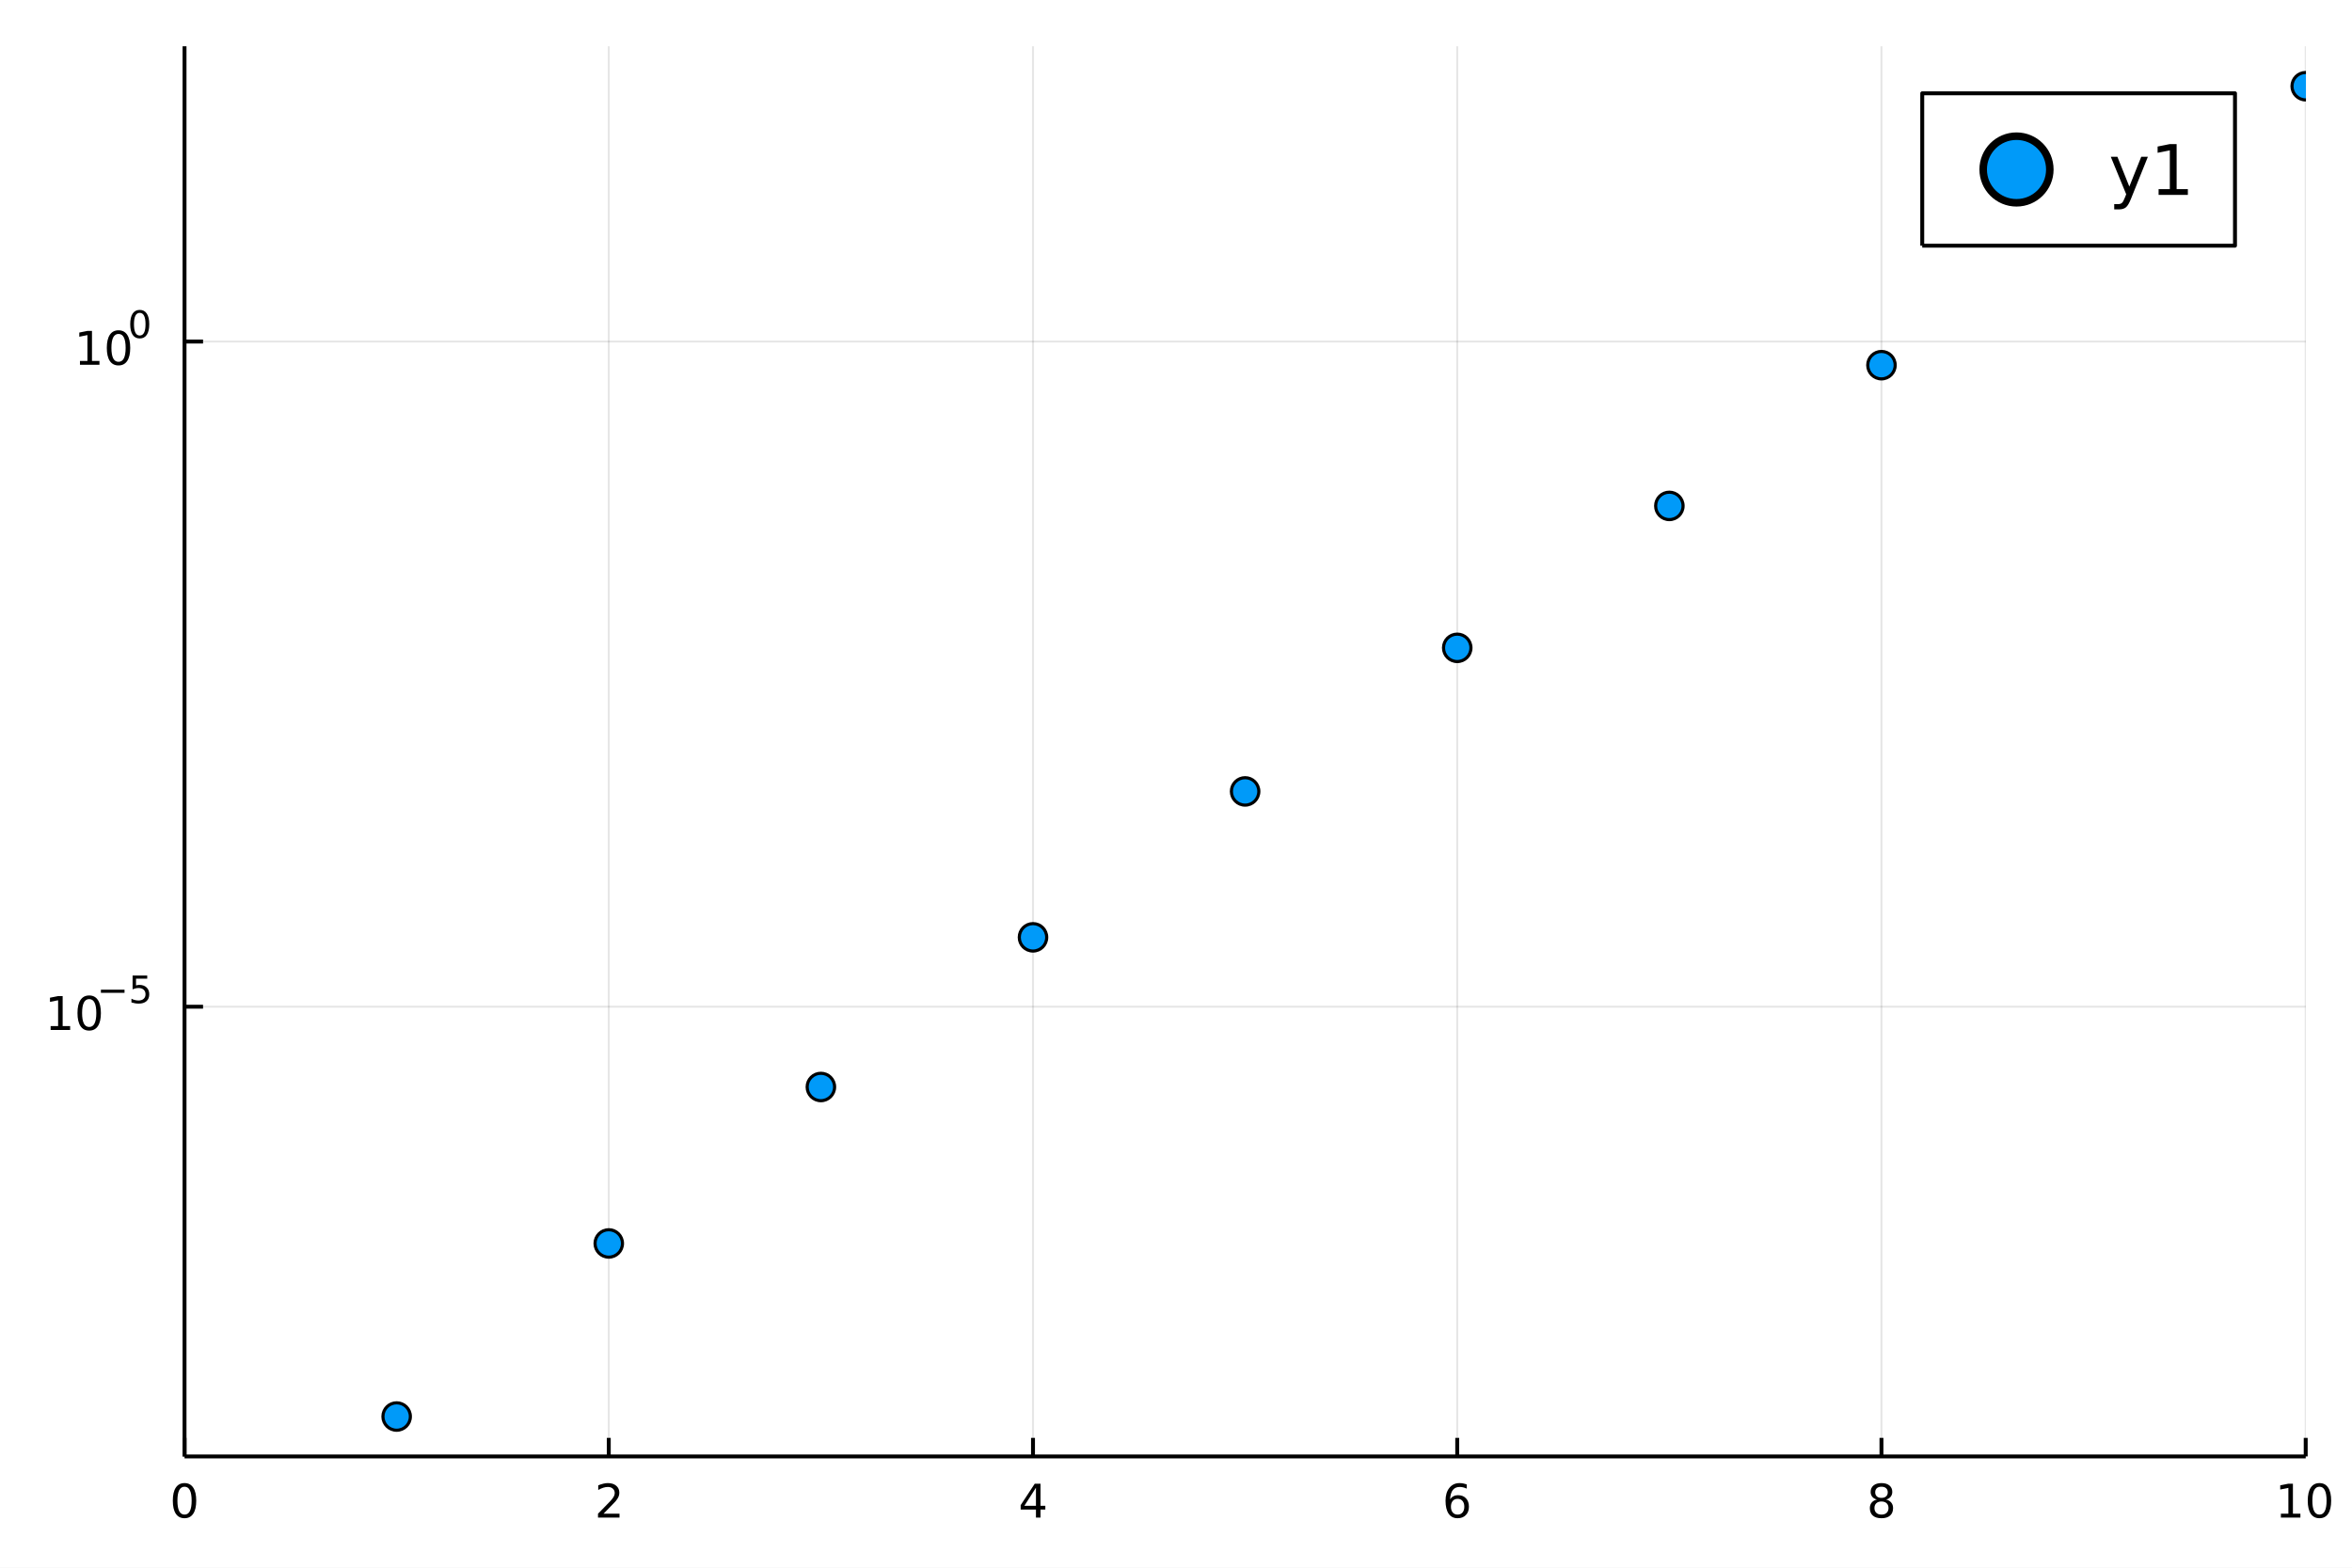
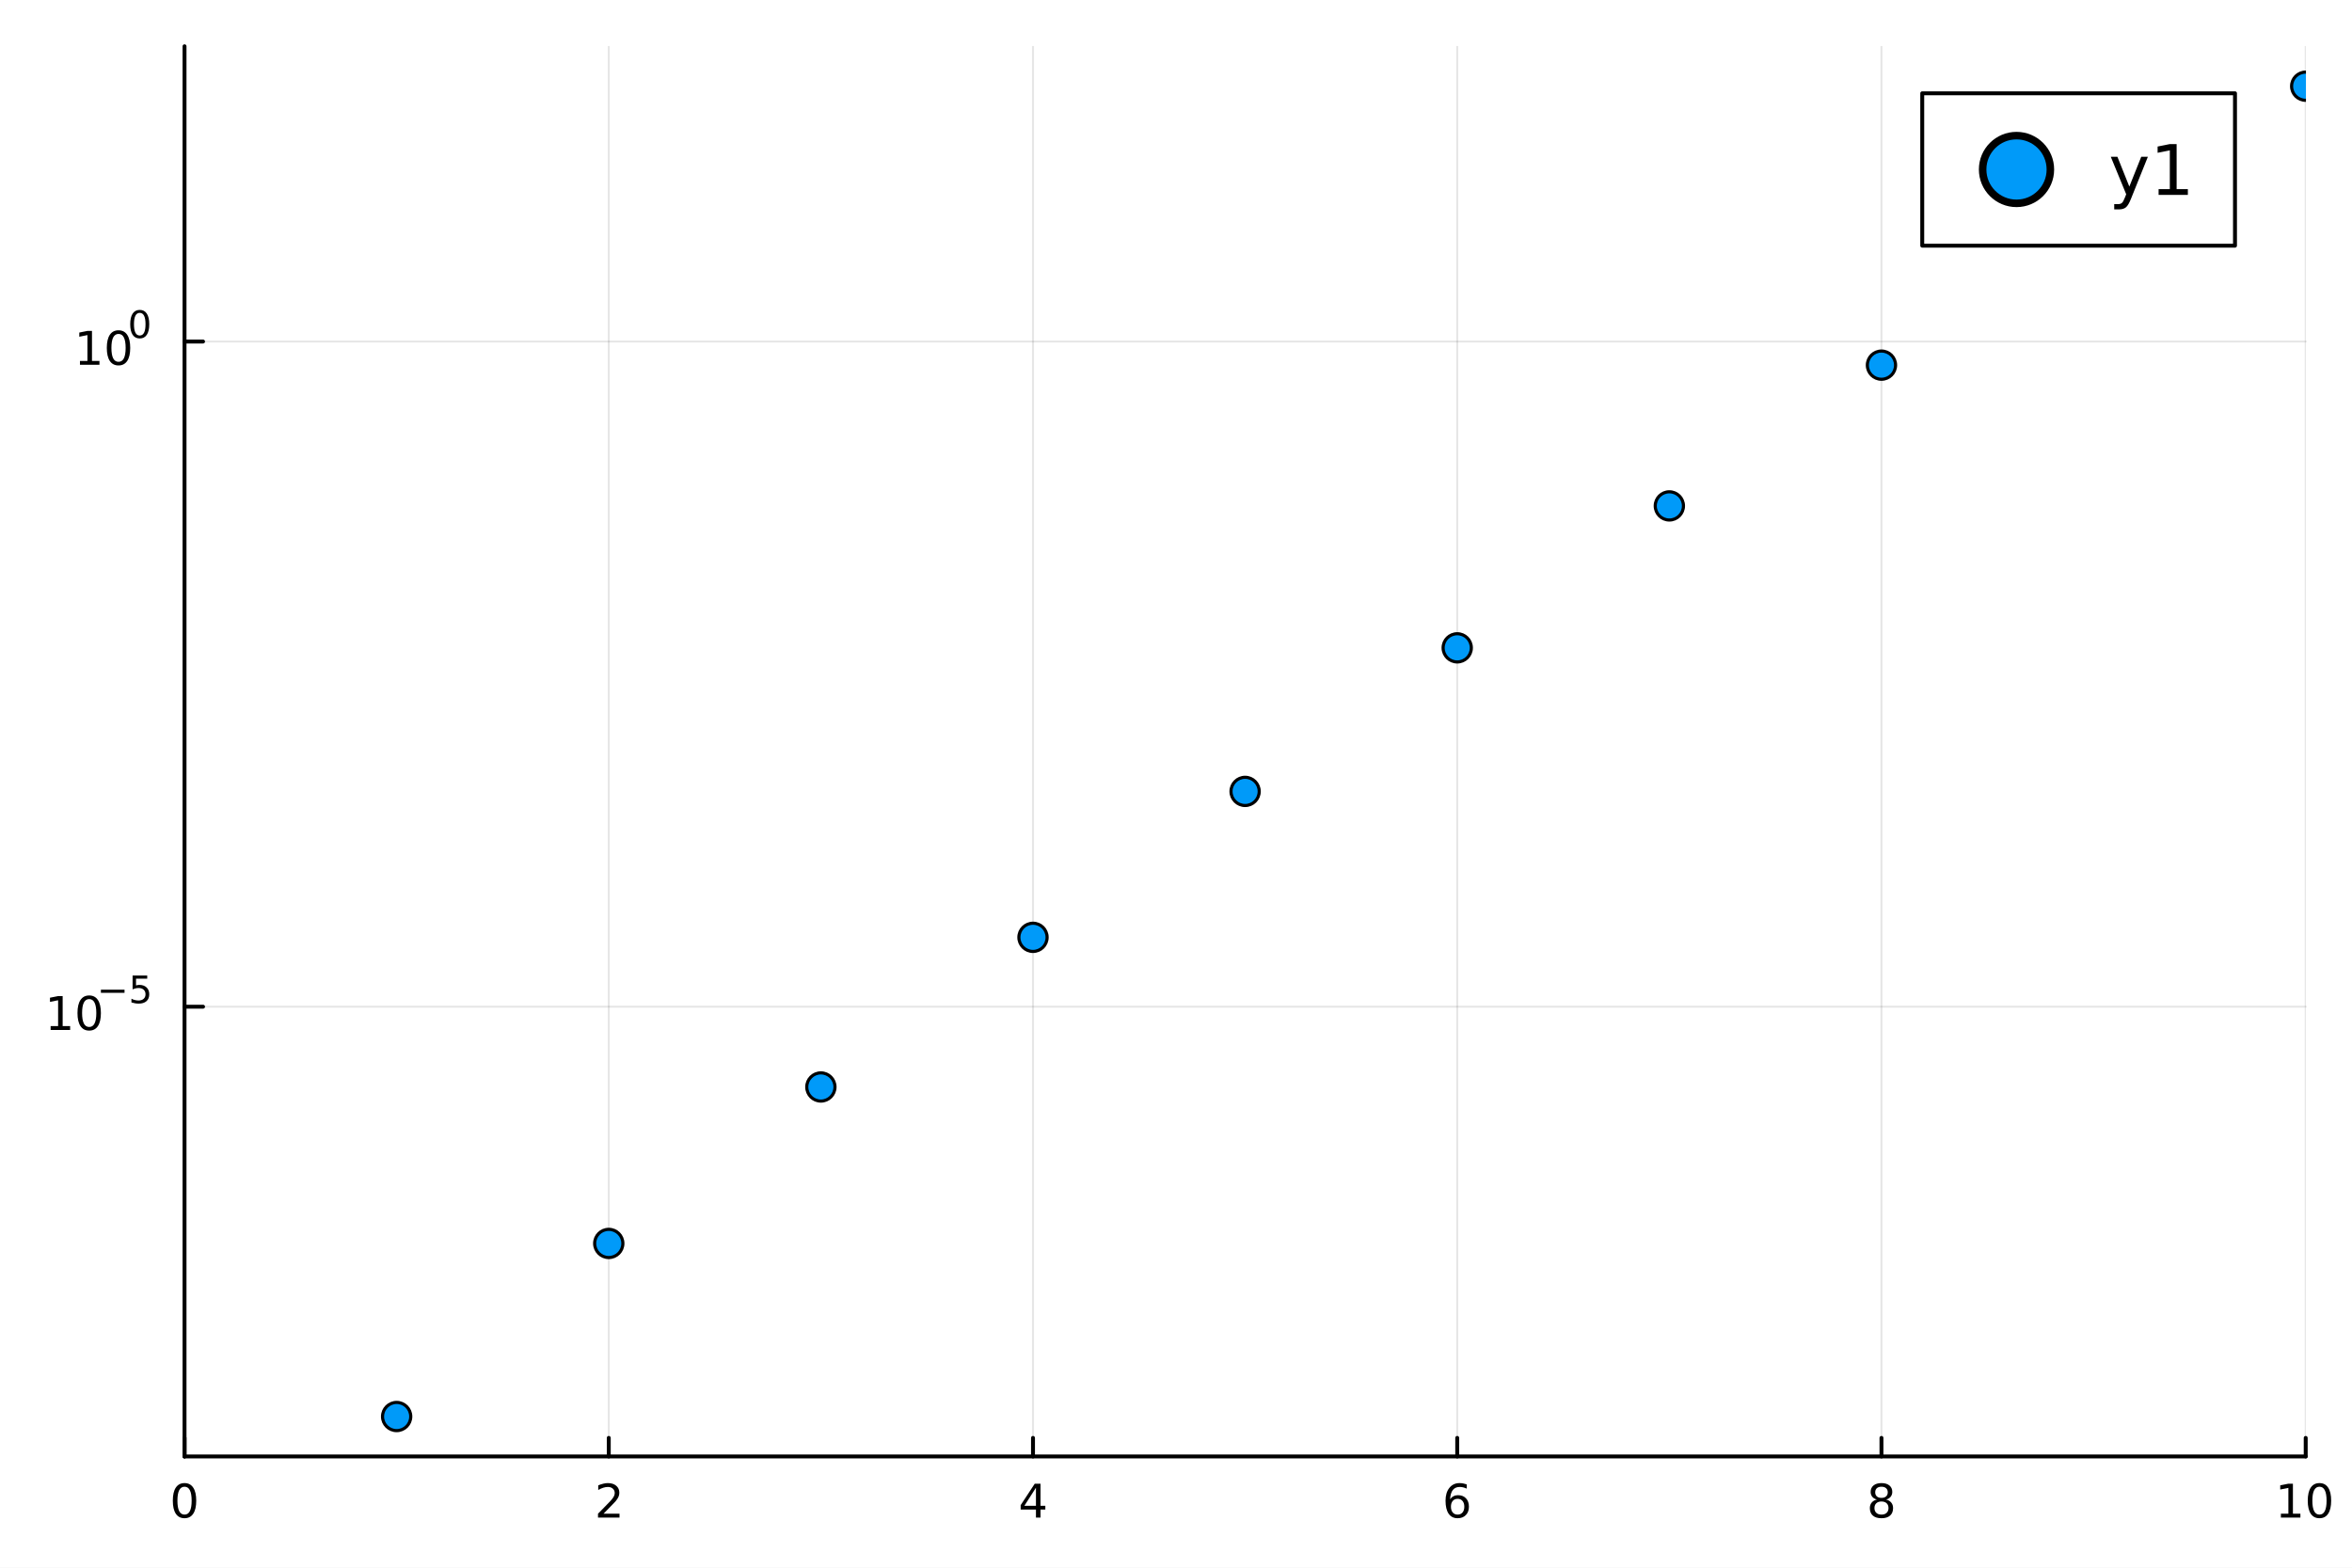
<svg xmlns="http://www.w3.org/2000/svg" width="600" height="400" viewBox="0 0 2400 1600">
  <defs>
-     <clipPath id="clip690">
+     <clipPath id="clip210">
      <rect x="0" y="0" width="2400" height="1600" />
    </clipPath>
  </defs>
-   <path clip-path="url(#clip690)" d=" M0 1600 L2400 1600 L2400 0 L0 0  Z   " fill="#ffffff" fill-rule="evenodd" fill-opacity="1" />
+   <path clip-path="url(#clip210)" d=" M0 1600 L2400 1600 L2400 0 L0 0  Z   " fill="#ffffff" fill-rule="evenodd" fill-opacity="1" />
  <defs>
-     <clipPath id="clip691">
+     <clipPath id="clip211">
      <rect x="480" y="0" width="1681" height="1600" />
    </clipPath>
  </defs>
-   <path clip-path="url(#clip690)" d=" M188.292 1486.45 L2352.76 1486.45 L2352.76 47.244 L188.292 47.244  Z   " fill="#ffffff" fill-rule="evenodd" fill-opacity="1" />
+   <path clip-path="url(#clip210)" d=" M188.292 1486.45 L2352.76 1486.45 L2352.76 47.244 L188.292 47.244  Z   " fill="#ffffff" fill-rule="evenodd" fill-opacity="1" />
  <defs>
-     <clipPath id="clip692">
+     <clipPath id="clip212">
      <rect x="188" y="47" width="2165" height="1440" />
    </clipPath>
  </defs>
-   <polyline clip-path="url(#clip692)" style="stroke:#000000; stroke-linecap:butt; stroke-linejoin:round; stroke-width:2; stroke-opacity:0.1; fill:none" points="   188.292,1486.45 188.292,47.244    " />
-   <polyline clip-path="url(#clip692)" style="stroke:#000000; stroke-linecap:butt; stroke-linejoin:round; stroke-width:2; stroke-opacity:0.1; fill:none" points="   621.185,1486.45 621.185,47.244    " />
-   <polyline clip-path="url(#clip692)" style="stroke:#000000; stroke-linecap:butt; stroke-linejoin:round; stroke-width:2; stroke-opacity:0.1; fill:none" points="   1054.08,1486.45 1054.08,47.244    " />
-   <polyline clip-path="url(#clip692)" style="stroke:#000000; stroke-linecap:butt; stroke-linejoin:round; stroke-width:2; stroke-opacity:0.1; fill:none" points="   1486.97,1486.45 1486.97,47.244    " />
-   <polyline clip-path="url(#clip692)" style="stroke:#000000; stroke-linecap:butt; stroke-linejoin:round; stroke-width:2; stroke-opacity:0.1; fill:none" points="   1919.86,1486.45 1919.86,47.244    " />
-   <polyline clip-path="url(#clip692)" style="stroke:#000000; stroke-linecap:butt; stroke-linejoin:round; stroke-width:2; stroke-opacity:0.1; fill:none" points="   2352.76,1486.45 2352.76,47.244    " />
-   <polyline clip-path="url(#clip690)" style="stroke:#000000; stroke-linecap:butt; stroke-linejoin:round; stroke-width:4; stroke-opacity:1; fill:none" points="   188.292,1486.45 2352.76,1486.45    " />
-   <polyline clip-path="url(#clip690)" style="stroke:#000000; stroke-linecap:butt; stroke-linejoin:round; stroke-width:4; stroke-opacity:1; fill:none" points="   188.292,1486.45 188.292,1467.55    " />
-   <polyline clip-path="url(#clip690)" style="stroke:#000000; stroke-linecap:butt; stroke-linejoin:round; stroke-width:4; stroke-opacity:1; fill:none" points="   621.185,1486.45 621.185,1467.55    " />
-   <polyline clip-path="url(#clip690)" style="stroke:#000000; stroke-linecap:butt; stroke-linejoin:round; stroke-width:4; stroke-opacity:1; fill:none" points="   1054.08,1486.45 1054.08,1467.55    " />
-   <polyline clip-path="url(#clip690)" style="stroke:#000000; stroke-linecap:butt; stroke-linejoin:round; stroke-width:4; stroke-opacity:1; fill:none" points="   1486.97,1486.45 1486.97,1467.55    " />
-   <polyline clip-path="url(#clip690)" style="stroke:#000000; stroke-linecap:butt; stroke-linejoin:round; stroke-width:4; stroke-opacity:1; fill:none" points="   1919.86,1486.45 1919.86,1467.55    " />
-   <polyline clip-path="url(#clip690)" style="stroke:#000000; stroke-linecap:butt; stroke-linejoin:round; stroke-width:4; stroke-opacity:1; fill:none" points="   2352.76,1486.45 2352.76,1467.55    " />
-   <path clip-path="url(#clip690)" d="M188.292 1517.37 Q184.681 1517.37 182.852 1520.93 Q181.047 1524.47 181.047 1531.6 Q181.047 1538.71 182.852 1542.27 Q184.681 1545.82 188.292 1545.82 Q191.926 1545.82 193.732 1542.27 Q195.561 1538.71 195.561 1531.6 Q195.561 1524.47 193.732 1520.93 Q191.926 1517.37 188.292 1517.37 M188.292 1513.66 Q194.102 1513.66 197.158 1518.27 Q200.237 1522.85 200.237 1531.6 Q200.237 1540.33 197.158 1544.94 Q194.102 1549.52 188.292 1549.52 Q182.482 1549.52 179.403 1544.94 Q176.348 1540.33 176.348 1531.6 Q176.348 1522.85 179.403 1518.27 Q182.482 1513.66 188.292 1513.66 Z" fill="#000000" fill-rule="evenodd" fill-opacity="1" />
-   <path clip-path="url(#clip690)" d="M615.838 1544.91 L632.157 1544.91 L632.157 1548.85 L610.213 1548.85 L610.213 1544.91 Q612.875 1542.16 617.458 1537.53 Q622.065 1532.88 623.245 1531.53 Q625.49 1529.01 626.37 1527.27 Q627.273 1525.51 627.273 1523.82 Q627.273 1521.07 625.328 1519.33 Q623.407 1517.6 620.305 1517.6 Q618.106 1517.6 615.653 1518.36 Q613.222 1519.13 610.444 1520.68 L610.444 1515.95 Q613.268 1514.82 615.722 1514.24 Q618.176 1513.66 620.213 1513.66 Q625.583 1513.66 628.778 1516.35 Q631.972 1519.03 631.972 1523.52 Q631.972 1525.65 631.162 1527.57 Q630.375 1529.47 628.268 1532.07 Q627.69 1532.74 624.588 1535.95 Q621.486 1539.15 615.838 1544.91 Z" fill="#000000" fill-rule="evenodd" fill-opacity="1" />
-   <path clip-path="url(#clip690)" d="M1057.09 1518.36 L1045.28 1536.81 L1057.09 1536.81 L1057.09 1518.36 M1055.86 1514.29 L1061.74 1514.29 L1061.74 1536.81 L1066.67 1536.81 L1066.67 1540.7 L1061.74 1540.7 L1061.74 1548.85 L1057.09 1548.85 L1057.09 1540.7 L1041.49 1540.7 L1041.49 1536.19 L1055.86 1514.29 Z" fill="#000000" fill-rule="evenodd" fill-opacity="1" />
-   <path clip-path="url(#clip690)" d="M1487.38 1529.7 Q1484.23 1529.7 1482.38 1531.86 Q1480.55 1534.01 1480.55 1537.76 Q1480.55 1541.49 1482.38 1543.66 Q1484.23 1545.82 1487.38 1545.82 Q1490.52 1545.82 1492.35 1543.66 Q1494.2 1541.49 1494.2 1537.76 Q1494.2 1534.01 1492.35 1531.86 Q1490.52 1529.7 1487.38 1529.7 M1496.66 1515.05 L1496.66 1519.31 Q1494.9 1518.48 1493.09 1518.04 Q1491.31 1517.6 1489.55 1517.6 Q1484.92 1517.6 1482.47 1520.72 Q1480.04 1523.85 1479.69 1530.17 Q1481.06 1528.15 1483.12 1527.09 Q1485.18 1526 1487.65 1526 Q1492.86 1526 1495.87 1529.17 Q1498.9 1532.32 1498.9 1537.76 Q1498.9 1543.08 1495.76 1546.3 Q1492.61 1549.52 1487.38 1549.52 Q1481.38 1549.52 1478.21 1544.94 Q1475.04 1540.33 1475.04 1531.6 Q1475.04 1523.41 1478.93 1518.55 Q1482.82 1513.66 1489.37 1513.66 Q1491.13 1513.66 1492.91 1514.01 Q1494.71 1514.36 1496.66 1515.05 Z" fill="#000000" fill-rule="evenodd" fill-opacity="1" />
-   <path clip-path="url(#clip690)" d="M1919.86 1532.44 Q1916.53 1532.44 1914.61 1534.22 Q1912.71 1536 1912.71 1539.13 Q1912.71 1542.25 1914.61 1544.03 Q1916.53 1545.82 1919.86 1545.82 Q1923.2 1545.82 1925.12 1544.03 Q1927.04 1542.23 1927.04 1539.13 Q1927.04 1536 1925.12 1534.22 Q1923.22 1532.44 1919.86 1532.44 M1915.19 1530.45 Q1912.18 1529.7 1910.49 1527.64 Q1908.82 1525.58 1908.82 1522.62 Q1908.82 1518.48 1911.76 1516.07 Q1914.72 1513.66 1919.86 1513.66 Q1925.03 1513.66 1927.96 1516.07 Q1930.9 1518.48 1930.9 1522.62 Q1930.9 1525.58 1929.21 1527.64 Q1927.55 1529.7 1924.56 1530.45 Q1927.94 1531.23 1929.82 1533.52 Q1931.71 1535.82 1931.71 1539.13 Q1931.71 1544.15 1928.64 1546.83 Q1925.58 1549.52 1919.86 1549.52 Q1914.15 1549.52 1911.07 1546.83 Q1908.01 1544.15 1908.01 1539.13 Q1908.01 1535.82 1909.91 1533.52 Q1911.81 1531.23 1915.19 1530.45 M1913.47 1523.06 Q1913.47 1525.75 1915.14 1527.25 Q1916.83 1528.76 1919.86 1528.76 Q1922.87 1528.76 1924.56 1527.25 Q1926.28 1525.75 1926.28 1523.06 Q1926.28 1520.38 1924.56 1518.87 Q1922.87 1517.37 1919.86 1517.37 Q1916.83 1517.37 1915.14 1518.87 Q1913.47 1520.38 1913.47 1523.06 Z" fill="#000000" fill-rule="evenodd" fill-opacity="1" />
-   <path clip-path="url(#clip690)" d="M2327.44 1544.91 L2335.08 1544.91 L2335.08 1518.55 L2326.77 1520.21 L2326.77 1515.95 L2335.04 1514.29 L2339.71 1514.29 L2339.71 1544.91 L2347.35 1544.91 L2347.35 1548.85 L2327.44 1548.85 L2327.44 1544.91 Z" fill="#000000" fill-rule="evenodd" fill-opacity="1" />
-   <path clip-path="url(#clip690)" d="M2366.8 1517.37 Q2363.18 1517.37 2361.36 1520.93 Q2359.55 1524.47 2359.55 1531.6 Q2359.55 1538.71 2361.36 1542.27 Q2363.18 1545.82 2366.8 1545.82 Q2370.43 1545.82 2372.23 1542.27 Q2374.06 1538.71 2374.06 1531.6 Q2374.06 1524.47 2372.23 1520.93 Q2370.43 1517.37 2366.8 1517.37 M2366.8 1513.66 Q2372.61 1513.66 2375.66 1518.27 Q2378.74 1522.85 2378.74 1531.6 Q2378.74 1540.33 2375.66 1544.94 Q2372.61 1549.52 2366.8 1549.52 Q2360.99 1549.52 2357.91 1544.94 Q2354.85 1540.33 2354.85 1531.6 Q2354.85 1522.85 2357.91 1518.27 Q2360.99 1513.66 2366.8 1513.66 Z" fill="#000000" fill-rule="evenodd" fill-opacity="1" />
-   <polyline clip-path="url(#clip692)" style="stroke:#000000; stroke-linecap:butt; stroke-linejoin:round; stroke-width:2; stroke-opacity:0.1; fill:none" points="   188.292,1027.44 2352.76,1027.44    " />
-   <polyline clip-path="url(#clip692)" style="stroke:#000000; stroke-linecap:butt; stroke-linejoin:round; stroke-width:2; stroke-opacity:0.1; fill:none" points="   188.292,348.571 2352.76,348.571    " />
-   <polyline clip-path="url(#clip690)" style="stroke:#000000; stroke-linecap:butt; stroke-linejoin:round; stroke-width:4; stroke-opacity:1; fill:none" points="   188.292,1486.45 188.292,47.244    " />
-   <polyline clip-path="url(#clip690)" style="stroke:#000000; stroke-linecap:butt; stroke-linejoin:round; stroke-width:4; stroke-opacity:1; fill:none" points="   188.292,1027.44 207.19,1027.44    " />
-   <polyline clip-path="url(#clip690)" style="stroke:#000000; stroke-linecap:butt; stroke-linejoin:round; stroke-width:4; stroke-opacity:1; fill:none" points="   188.292,348.571 207.19,348.571    " />
-   <path clip-path="url(#clip690)" d="M51.663 1047.23 L59.302 1047.23 L59.302 1020.87 L50.992 1022.53 L50.992 1018.28 L59.256 1016.61 L63.932 1016.61 L63.932 1047.23 L71.571 1047.23 L71.571 1051.17 L51.663 1051.17 L51.663 1047.23 Z" fill="#000000" fill-rule="evenodd" fill-opacity="1" />
-   <path clip-path="url(#clip690)" d="M91.015 1019.69 Q87.404 1019.69 85.575 1023.25 Q83.77 1026.79 83.77 1033.92 Q83.77 1041.03 85.575 1044.59 Q87.404 1048.14 91.015 1048.14 Q94.649 1048.14 96.455 1044.59 Q98.284 1041.03 98.284 1033.92 Q98.284 1026.79 96.455 1023.25 Q94.649 1019.69 91.015 1019.69 M91.015 1015.98 Q96.825 1015.98 99.881 1020.59 Q102.959 1025.17 102.959 1033.92 Q102.959 1042.65 99.881 1047.26 Q96.825 1051.84 91.015 1051.84 Q85.205 1051.84 82.126 1047.26 Q79.071 1042.65 79.071 1033.92 Q79.071 1025.17 82.126 1020.59 Q85.205 1015.98 91.015 1015.98 Z" fill="#000000" fill-rule="evenodd" fill-opacity="1" />
-   <path clip-path="url(#clip690)" d="M102.959 1010.08 L127.071 1010.08 L127.071 1013.28 L102.959 1013.28 L102.959 1010.08 Z" fill="#000000" fill-rule="evenodd" fill-opacity="1" />
-   <path clip-path="url(#clip690)" d="M135.309 995.678 L150.223 995.678 L150.223 998.876 L138.788 998.876 L138.788 1005.76 Q139.616 1005.48 140.443 1005.35 Q141.271 1005.19 142.098 1005.19 Q146.8 1005.19 149.546 1007.77 Q152.292 1010.35 152.292 1014.75 Q152.292 1019.28 149.471 1021.8 Q146.65 1024.3 141.515 1024.3 Q139.747 1024.3 137.904 1024 Q136.08 1023.7 134.124 1023.1 L134.124 1019.28 Q135.817 1020.2 137.622 1020.65 Q139.428 1021.11 141.44 1021.11 Q144.694 1021.11 146.593 1019.39 Q148.493 1017.68 148.493 1014.75 Q148.493 1011.82 146.593 1010.1 Q144.694 1008.39 141.44 1008.39 Q139.917 1008.39 138.393 1008.73 Q136.889 1009.07 135.309 1009.78 L135.309 995.678 Z" fill="#000000" fill-rule="evenodd" fill-opacity="1" />
-   <path clip-path="url(#clip690)" d="M81.587 368.364 L89.225 368.364 L89.225 341.998 L80.915 343.665 L80.915 339.406 L89.179 337.739 L93.855 337.739 L93.855 368.364 L101.494 368.364 L101.494 372.299 L81.587 372.299 L81.587 368.364 Z" fill="#000000" fill-rule="evenodd" fill-opacity="1" />
-   <path clip-path="url(#clip690)" d="M120.938 340.818 Q117.327 340.818 115.498 344.382 Q113.693 347.924 113.693 355.054 Q113.693 362.16 115.498 365.725 Q117.327 369.267 120.938 369.267 Q124.572 369.267 126.378 365.725 Q128.207 362.16 128.207 355.054 Q128.207 347.924 126.378 344.382 Q124.572 340.818 120.938 340.818 M120.938 337.114 Q126.748 337.114 129.804 341.72 Q132.883 346.304 132.883 355.054 Q132.883 363.78 129.804 368.387 Q126.748 372.97 120.938 372.97 Q115.128 372.97 112.049 368.387 Q108.994 363.78 108.994 355.054 Q108.994 346.304 112.049 341.72 Q115.128 337.114 120.938 337.114 Z" fill="#000000" fill-rule="evenodd" fill-opacity="1" />
-   <path clip-path="url(#clip690)" d="M142.587 319.31 Q139.653 319.31 138.168 322.206 Q136.701 325.084 136.701 330.877 Q136.701 336.651 138.168 339.547 Q139.653 342.425 142.587 342.425 Q145.54 342.425 147.007 339.547 Q148.493 336.651 148.493 330.877 Q148.493 325.084 147.007 322.206 Q145.54 319.31 142.587 319.31 M142.587 316.301 Q147.308 316.301 149.791 320.043 Q152.292 323.767 152.292 330.877 Q152.292 337.967 149.791 341.71 Q147.308 345.434 142.587 345.434 Q137.867 345.434 135.365 341.71 Q132.883 337.967 132.883 330.877 Q132.883 323.767 135.365 320.043 Q137.867 316.301 142.587 316.301 Z" fill="#000000" fill-rule="evenodd" fill-opacity="1" />
-   <circle clip-path="url(#clip692)" cx="404.739" cy="1445.72" r="14" fill="#009af9" fill-rule="evenodd" fill-opacity="1" stroke="#000000" stroke-opacity="1" stroke-width="3.2" />
-   <circle clip-path="url(#clip692)" cx="621.185" cy="1269.07" r="14" fill="#009af9" fill-rule="evenodd" fill-opacity="1" stroke="#000000" stroke-opacity="1" stroke-width="3.2" />
-   <circle clip-path="url(#clip692)" cx="837.631" cy="1109.39" r="14" fill="#009af9" fill-rule="evenodd" fill-opacity="1" stroke="#000000" stroke-opacity="1" stroke-width="3.2" />
-   <circle clip-path="url(#clip692)" cx="1054.08" cy="956.65" r="14" fill="#009af9" fill-rule="evenodd" fill-opacity="1" stroke="#000000" stroke-opacity="1" stroke-width="3.2" />
-   <circle clip-path="url(#clip692)" cx="1270.52" cy="807.718" r="14" fill="#009af9" fill-rule="evenodd" fill-opacity="1" stroke="#000000" stroke-opacity="1" stroke-width="3.2" />
-   <circle clip-path="url(#clip692)" cx="1486.97" cy="661.193" r="14" fill="#009af9" fill-rule="evenodd" fill-opacity="1" stroke="#000000" stroke-opacity="1" stroke-width="3.2" />
-   <circle clip-path="url(#clip692)" cx="1703.42" cy="516.33" r="14" fill="#009af9" fill-rule="evenodd" fill-opacity="1" stroke="#000000" stroke-opacity="1" stroke-width="3.2" />
-   <circle clip-path="url(#clip692)" cx="1919.86" cy="372.682" r="14" fill="#009af9" fill-rule="evenodd" fill-opacity="1" stroke="#000000" stroke-opacity="1" stroke-width="3.2" />
-   <circle clip-path="url(#clip692)" cx="2136.31" cy="229.963" r="14" fill="#009af9" fill-rule="evenodd" fill-opacity="1" stroke="#000000" stroke-opacity="1" stroke-width="3.2" />
-   <circle clip-path="url(#clip692)" cx="2352.76" cy="87.976" r="14" fill="#009af9" fill-rule="evenodd" fill-opacity="1" stroke="#000000" stroke-opacity="1" stroke-width="3.2" />
-   <path clip-path="url(#clip690)" d=" M1961.47 250.738 L2280.61 250.738 L2280.61 95.218 L1961.47 95.218  Z   " fill="#ffffff" fill-rule="evenodd" fill-opacity="1" />
-   <polyline clip-path="url(#clip690)" style="stroke:#000000; stroke-linecap:butt; stroke-linejoin:round; stroke-width:4; stroke-opacity:1; fill:none" points="   1961.47,250.738 2280.61,250.738 2280.61,95.218 1961.47,95.218 1961.47,250.738    " />
-   <circle clip-path="url(#clip690)" cx="2057.66" cy="172.978" r="34" fill="#009af9" fill-rule="evenodd" fill-opacity="1" stroke="#000000" stroke-opacity="1" stroke-width="7.68" />
-   <path clip-path="url(#clip690)" d="M2174.63 202.509 Q2171.92 209.453 2169.35 211.571 Q2166.78 213.689 2162.47 213.689 L2157.37 213.689 L2157.37 208.342 L2161.12 208.342 Q2163.76 208.342 2165.22 207.092 Q2166.67 205.842 2168.45 201.189 L2169.59 198.273 L2153.86 160.009 L2160.63 160.009 L2172.79 190.425 L2184.94 160.009 L2191.71 160.009 L2174.63 202.509 Z" fill="#000000" fill-rule="evenodd" fill-opacity="1" />
-   <path clip-path="url(#clip690)" d="M2202.65 192.995 L2214.11 192.995 L2214.11 153.446 L2201.64 155.946 L2201.64 149.558 L2214.04 147.058 L2221.05 147.058 L2221.05 192.995 L2232.51 192.995 L2232.51 198.898 L2202.65 198.898 L2202.65 192.995 Z" fill="#000000" fill-rule="evenodd" fill-opacity="1" />
+   <polyline clip-path="url(#clip212)" style="stroke:#000000; stroke-linecap:round; stroke-linejoin:round; stroke-width:2; stroke-opacity:0.1; fill:none" points="   188.292,1486.45 188.292,47.244    " />
+   <polyline clip-path="url(#clip212)" style="stroke:#000000; stroke-linecap:round; stroke-linejoin:round; stroke-width:2; stroke-opacity:0.1; fill:none" points="   621.185,1486.45 621.185,47.244    " />
+   <polyline clip-path="url(#clip212)" style="stroke:#000000; stroke-linecap:round; stroke-linejoin:round; stroke-width:2; stroke-opacity:0.1; fill:none" points="   1054.08,1486.45 1054.08,47.244    " />
+   <polyline clip-path="url(#clip212)" style="stroke:#000000; stroke-linecap:round; stroke-linejoin:round; stroke-width:2; stroke-opacity:0.1; fill:none" points="   1486.97,1486.45 1486.97,47.244    " />
+   <polyline clip-path="url(#clip212)" style="stroke:#000000; stroke-linecap:round; stroke-linejoin:round; stroke-width:2; stroke-opacity:0.1; fill:none" points="   1919.86,1486.45 1919.86,47.244    " />
+   <polyline clip-path="url(#clip212)" style="stroke:#000000; stroke-linecap:round; stroke-linejoin:round; stroke-width:2; stroke-opacity:0.1; fill:none" points="   2352.76,1486.45 2352.76,47.244    " />
+   <polyline clip-path="url(#clip210)" style="stroke:#000000; stroke-linecap:round; stroke-linejoin:round; stroke-width:4; stroke-opacity:1; fill:none" points="   188.292,1486.45 2352.76,1486.45    " />
+   <polyline clip-path="url(#clip210)" style="stroke:#000000; stroke-linecap:round; stroke-linejoin:round; stroke-width:4; stroke-opacity:1; fill:none" points="   188.292,1486.45 188.292,1467.55    " />
+   <polyline clip-path="url(#clip210)" style="stroke:#000000; stroke-linecap:round; stroke-linejoin:round; stroke-width:4; stroke-opacity:1; fill:none" points="   621.185,1486.45 621.185,1467.55    " />
+   <polyline clip-path="url(#clip210)" style="stroke:#000000; stroke-linecap:round; stroke-linejoin:round; stroke-width:4; stroke-opacity:1; fill:none" points="   1054.08,1486.45 1054.08,1467.55    " />
+   <polyline clip-path="url(#clip210)" style="stroke:#000000; stroke-linecap:round; stroke-linejoin:round; stroke-width:4; stroke-opacity:1; fill:none" points="   1486.97,1486.45 1486.97,1467.55    " />
+   <polyline clip-path="url(#clip210)" style="stroke:#000000; stroke-linecap:round; stroke-linejoin:round; stroke-width:4; stroke-opacity:1; fill:none" points="   1919.86,1486.45 1919.86,1467.55    " />
+   <polyline clip-path="url(#clip210)" style="stroke:#000000; stroke-linecap:round; stroke-linejoin:round; stroke-width:4; stroke-opacity:1; fill:none" points="   2352.76,1486.45 2352.76,1467.55    " />
+   <path clip-path="url(#clip210)" d="M188.292 1517.37 Q184.681 1517.37 182.852 1520.93 Q181.047 1524.47 181.047 1531.6 Q181.047 1538.71 182.852 1542.27 Q184.681 1545.82 188.292 1545.82 Q191.926 1545.82 193.732 1542.27 Q195.561 1538.71 195.561 1531.6 Q195.561 1524.47 193.732 1520.93 Q191.926 1517.37 188.292 1517.37 M188.292 1513.66 Q194.102 1513.66 197.158 1518.27 Q200.237 1522.85 200.237 1531.6 Q200.237 1540.33 197.158 1544.94 Q194.102 1549.52 188.292 1549.52 Q182.482 1549.52 179.403 1544.94 Q176.348 1540.33 176.348 1531.6 Q176.348 1522.85 179.403 1518.27 Q182.482 1513.66 188.292 1513.66 Z" fill="#000000" fill-rule="evenodd" fill-opacity="1" />
+   <path clip-path="url(#clip210)" d="M615.838 1544.91 L632.157 1544.91 L632.157 1548.85 L610.213 1548.85 L610.213 1544.91 Q612.875 1542.16 617.458 1537.53 Q622.065 1532.88 623.245 1531.53 Q625.49 1529.01 626.37 1527.27 Q627.273 1525.51 627.273 1523.82 Q627.273 1521.07 625.328 1519.33 Q623.407 1517.6 620.305 1517.6 Q618.106 1517.6 615.653 1518.36 Q613.222 1519.13 610.444 1520.68 L610.444 1515.95 Q613.268 1514.82 615.722 1514.24 Q618.176 1513.66 620.213 1513.66 Q625.583 1513.66 628.778 1516.35 Q631.972 1519.03 631.972 1523.52 Q631.972 1525.65 631.162 1527.57 Q630.375 1529.47 628.268 1532.07 Q627.69 1532.74 624.588 1535.95 Q621.486 1539.15 615.838 1544.91 Z" fill="#000000" fill-rule="evenodd" fill-opacity="1" />
+   <path clip-path="url(#clip210)" d="M1057.09 1518.36 L1045.28 1536.81 L1057.09 1536.81 L1057.09 1518.36 M1055.86 1514.29 L1061.74 1514.29 L1061.74 1536.81 L1066.67 1536.81 L1066.67 1540.7 L1061.74 1540.7 L1061.74 1548.85 L1057.09 1548.85 L1057.09 1540.7 L1041.49 1540.7 L1041.49 1536.19 L1055.86 1514.29 Z" fill="#000000" fill-rule="evenodd" fill-opacity="1" />
+   <path clip-path="url(#clip210)" d="M1487.38 1529.7 Q1484.23 1529.7 1482.38 1531.86 Q1480.55 1534.01 1480.55 1537.76 Q1480.55 1541.49 1482.38 1543.66 Q1484.23 1545.82 1487.38 1545.82 Q1490.52 1545.82 1492.35 1543.66 Q1494.2 1541.49 1494.2 1537.76 Q1494.2 1534.01 1492.35 1531.86 Q1490.52 1529.7 1487.38 1529.7 M1496.66 1515.05 L1496.66 1519.31 Q1494.9 1518.48 1493.09 1518.04 Q1491.31 1517.6 1489.55 1517.6 Q1484.92 1517.6 1482.47 1520.72 Q1480.04 1523.85 1479.69 1530.17 Q1481.06 1528.15 1483.12 1527.09 Q1485.18 1526 1487.65 1526 Q1492.86 1526 1495.87 1529.17 Q1498.9 1532.32 1498.9 1537.76 Q1498.9 1543.08 1495.76 1546.3 Q1492.61 1549.52 1487.38 1549.52 Q1481.38 1549.52 1478.21 1544.94 Q1475.04 1540.33 1475.04 1531.6 Q1475.04 1523.41 1478.93 1518.55 Q1482.82 1513.66 1489.37 1513.66 Q1491.13 1513.66 1492.91 1514.01 Q1494.71 1514.36 1496.66 1515.05 Z" fill="#000000" fill-rule="evenodd" fill-opacity="1" />
+   <path clip-path="url(#clip210)" d="M1919.86 1532.44 Q1916.53 1532.44 1914.61 1534.22 Q1912.71 1536 1912.71 1539.13 Q1912.71 1542.25 1914.61 1544.03 Q1916.53 1545.82 1919.86 1545.82 Q1923.2 1545.82 1925.12 1544.03 Q1927.04 1542.23 1927.04 1539.13 Q1927.04 1536 1925.12 1534.22 Q1923.22 1532.44 1919.86 1532.44 M1915.19 1530.45 Q1912.18 1529.7 1910.49 1527.64 Q1908.82 1525.58 1908.82 1522.62 Q1908.82 1518.48 1911.76 1516.07 Q1914.72 1513.66 1919.86 1513.66 Q1925.03 1513.66 1927.96 1516.07 Q1930.9 1518.48 1930.9 1522.62 Q1930.9 1525.58 1929.21 1527.64 Q1927.55 1529.7 1924.56 1530.45 Q1927.94 1531.23 1929.82 1533.52 Q1931.71 1535.82 1931.71 1539.13 Q1931.71 1544.15 1928.64 1546.83 Q1925.58 1549.52 1919.86 1549.52 Q1914.15 1549.52 1911.07 1546.83 Q1908.01 1544.15 1908.01 1539.13 Q1908.01 1535.82 1909.91 1533.52 Q1911.81 1531.23 1915.19 1530.45 M1913.47 1523.06 Q1913.47 1525.75 1915.14 1527.25 Q1916.83 1528.76 1919.86 1528.76 Q1922.87 1528.76 1924.56 1527.25 Q1926.28 1525.75 1926.28 1523.06 Q1926.28 1520.38 1924.56 1518.87 Q1922.87 1517.37 1919.86 1517.37 Q1916.83 1517.37 1915.14 1518.87 Q1913.47 1520.38 1913.47 1523.06 Z" fill="#000000" fill-rule="evenodd" fill-opacity="1" />
+   <path clip-path="url(#clip210)" d="M2327.44 1544.91 L2335.08 1544.91 L2335.08 1518.55 L2326.77 1520.21 L2326.77 1515.95 L2335.04 1514.29 L2339.71 1514.29 L2339.71 1544.91 L2347.35 1544.91 L2347.35 1548.85 L2327.44 1548.85 L2327.44 1544.91 Z" fill="#000000" fill-rule="evenodd" fill-opacity="1" />
+   <path clip-path="url(#clip210)" d="M2366.8 1517.37 Q2363.18 1517.37 2361.36 1520.93 Q2359.55 1524.47 2359.55 1531.6 Q2359.55 1538.71 2361.36 1542.27 Q2363.18 1545.82 2366.8 1545.82 Q2370.43 1545.82 2372.23 1542.27 Q2374.06 1538.71 2374.06 1531.6 Q2374.06 1524.47 2372.23 1520.93 Q2370.43 1517.37 2366.8 1517.37 M2366.8 1513.66 Q2372.61 1513.66 2375.66 1518.27 Q2378.74 1522.85 2378.74 1531.6 Q2378.74 1540.33 2375.66 1544.94 Q2372.61 1549.52 2366.8 1549.52 Q2360.99 1549.52 2357.91 1544.94 Q2354.85 1540.33 2354.85 1531.6 Q2354.85 1522.85 2357.91 1518.27 Q2360.99 1513.66 2366.8 1513.66 Z" fill="#000000" fill-rule="evenodd" fill-opacity="1" />
+   <polyline clip-path="url(#clip212)" style="stroke:#000000; stroke-linecap:round; stroke-linejoin:round; stroke-width:2; stroke-opacity:0.1; fill:none" points="   188.292,1027.44 2352.76,1027.44    " />
+   <polyline clip-path="url(#clip212)" style="stroke:#000000; stroke-linecap:round; stroke-linejoin:round; stroke-width:2; stroke-opacity:0.1; fill:none" points="   188.292,348.571 2352.76,348.571    " />
+   <polyline clip-path="url(#clip210)" style="stroke:#000000; stroke-linecap:round; stroke-linejoin:round; stroke-width:4; stroke-opacity:1; fill:none" points="   188.292,1486.45 188.292,47.244    " />
+   <polyline clip-path="url(#clip210)" style="stroke:#000000; stroke-linecap:round; stroke-linejoin:round; stroke-width:4; stroke-opacity:1; fill:none" points="   188.292,1027.44 207.19,1027.44    " />
+   <polyline clip-path="url(#clip210)" style="stroke:#000000; stroke-linecap:round; stroke-linejoin:round; stroke-width:4; stroke-opacity:1; fill:none" points="   188.292,348.571 207.19,348.571    " />
+   <path clip-path="url(#clip210)" d="M51.663 1047.23 L59.302 1047.23 L59.302 1020.87 L50.992 1022.53 L50.992 1018.28 L59.256 1016.61 L63.932 1016.61 L63.932 1047.23 L71.571 1047.23 L71.571 1051.17 L51.663 1051.17 L51.663 1047.23 Z" fill="#000000" fill-rule="evenodd" fill-opacity="1" />
+   <path clip-path="url(#clip210)" d="M91.015 1019.69 Q87.404 1019.69 85.575 1023.25 Q83.77 1026.79 83.77 1033.92 Q83.77 1041.03 85.575 1044.59 Q87.404 1048.14 91.015 1048.14 Q94.649 1048.14 96.455 1044.59 Q98.284 1041.03 98.284 1033.92 Q98.284 1026.79 96.455 1023.25 Q94.649 1019.69 91.015 1019.69 M91.015 1015.98 Q96.825 1015.98 99.881 1020.59 Q102.959 1025.17 102.959 1033.92 Q102.959 1042.65 99.881 1047.26 Q96.825 1051.84 91.015 1051.84 Q85.205 1051.84 82.126 1047.26 Q79.071 1042.65 79.071 1033.92 Q79.071 1025.17 82.126 1020.59 Q85.205 1015.98 91.015 1015.98 Z" fill="#000000" fill-rule="evenodd" fill-opacity="1" />
+   <path clip-path="url(#clip210)" d="M102.959 1010.08 L127.071 1010.08 L127.071 1013.28 L102.959 1013.28 L102.959 1010.08 Z" fill="#000000" fill-rule="evenodd" fill-opacity="1" />
+   <path clip-path="url(#clip210)" d="M135.309 995.678 L150.223 995.678 L150.223 998.876 L138.788 998.876 L138.788 1005.76 Q139.616 1005.48 140.443 1005.35 Q141.271 1005.19 142.098 1005.19 Q146.8 1005.19 149.546 1007.77 Q152.292 1010.35 152.292 1014.75 Q152.292 1019.28 149.471 1021.8 Q146.65 1024.3 141.515 1024.3 Q139.747 1024.3 137.904 1024 Q136.08 1023.7 134.124 1023.1 L134.124 1019.28 Q135.817 1020.2 137.622 1020.65 Q139.428 1021.11 141.44 1021.11 Q144.694 1021.11 146.593 1019.39 Q148.493 1017.68 148.493 1014.75 Q148.493 1011.82 146.593 1010.1 Q144.694 1008.39 141.44 1008.39 Q139.917 1008.39 138.393 1008.73 Q136.889 1009.07 135.309 1009.78 L135.309 995.678 Z" fill="#000000" fill-rule="evenodd" fill-opacity="1" />
+   <path clip-path="url(#clip210)" d="M81.587 368.364 L89.225 368.364 L89.225 341.998 L80.915 343.665 L80.915 339.406 L89.179 337.739 L93.855 337.739 L93.855 368.364 L101.494 368.364 L101.494 372.299 L81.587 372.299 L81.587 368.364 Z" fill="#000000" fill-rule="evenodd" fill-opacity="1" />
+   <path clip-path="url(#clip210)" d="M120.938 340.818 Q117.327 340.818 115.498 344.382 Q113.693 347.924 113.693 355.054 Q113.693 362.16 115.498 365.725 Q117.327 369.267 120.938 369.267 Q124.572 369.267 126.378 365.725 Q128.207 362.16 128.207 355.054 Q128.207 347.924 126.378 344.382 Q124.572 340.818 120.938 340.818 M120.938 337.114 Q126.748 337.114 129.804 341.72 Q132.883 346.304 132.883 355.054 Q132.883 363.78 129.804 368.387 Q126.748 372.97 120.938 372.97 Q115.128 372.97 112.049 368.387 Q108.994 363.78 108.994 355.054 Q108.994 346.304 112.049 341.72 Q115.128 337.114 120.938 337.114 Z" fill="#000000" fill-rule="evenodd" fill-opacity="1" />
+   <path clip-path="url(#clip210)" d="M142.587 319.31 Q139.653 319.31 138.168 322.206 Q136.701 325.084 136.701 330.877 Q136.701 336.651 138.168 339.547 Q139.653 342.425 142.587 342.425 Q145.54 342.425 147.007 339.547 Q148.493 336.651 148.493 330.877 Q148.493 325.084 147.007 322.206 Q145.54 319.31 142.587 319.31 M142.587 316.301 Q147.308 316.301 149.791 320.043 Q152.292 323.767 152.292 330.877 Q152.292 337.967 149.791 341.71 Q147.308 345.434 142.587 345.434 Q137.867 345.434 135.365 341.71 Q132.883 337.967 132.883 330.877 Q132.883 323.767 135.365 320.043 Q137.867 316.301 142.587 316.301 Z" fill="#000000" fill-rule="evenodd" fill-opacity="1" />
+   <circle clip-path="url(#clip212)" cx="404.739" cy="1445.72" r="14.4" fill="#009af9" fill-rule="evenodd" fill-opacity="1" stroke="#000000" stroke-opacity="1" stroke-width="3.2" />
+   <circle clip-path="url(#clip212)" cx="621.185" cy="1269.07" r="14.4" fill="#009af9" fill-rule="evenodd" fill-opacity="1" stroke="#000000" stroke-opacity="1" stroke-width="3.2" />
+   <circle clip-path="url(#clip212)" cx="837.631" cy="1109.39" r="14.4" fill="#009af9" fill-rule="evenodd" fill-opacity="1" stroke="#000000" stroke-opacity="1" stroke-width="3.2" />
+   <circle clip-path="url(#clip212)" cx="1054.08" cy="956.65" r="14.4" fill="#009af9" fill-rule="evenodd" fill-opacity="1" stroke="#000000" stroke-opacity="1" stroke-width="3.2" />
+   <circle clip-path="url(#clip212)" cx="1270.52" cy="807.718" r="14.4" fill="#009af9" fill-rule="evenodd" fill-opacity="1" stroke="#000000" stroke-opacity="1" stroke-width="3.2" />
+   <circle clip-path="url(#clip212)" cx="1486.97" cy="661.193" r="14.4" fill="#009af9" fill-rule="evenodd" fill-opacity="1" stroke="#000000" stroke-opacity="1" stroke-width="3.2" />
+   <circle clip-path="url(#clip212)" cx="1703.42" cy="516.33" r="14.4" fill="#009af9" fill-rule="evenodd" fill-opacity="1" stroke="#000000" stroke-opacity="1" stroke-width="3.2" />
+   <circle clip-path="url(#clip212)" cx="1919.86" cy="372.682" r="14.4" fill="#009af9" fill-rule="evenodd" fill-opacity="1" stroke="#000000" stroke-opacity="1" stroke-width="3.2" />
+   <circle clip-path="url(#clip212)" cx="2136.31" cy="229.963" r="14.4" fill="#009af9" fill-rule="evenodd" fill-opacity="1" stroke="#000000" stroke-opacity="1" stroke-width="3.2" />
+   <circle clip-path="url(#clip212)" cx="2352.76" cy="87.976" r="14.4" fill="#009af9" fill-rule="evenodd" fill-opacity="1" stroke="#000000" stroke-opacity="1" stroke-width="3.2" />
+   <path clip-path="url(#clip210)" d=" M1961.47 250.738 L2280.61 250.738 L2280.61 95.218 L1961.47 95.218  Z   " fill="#ffffff" fill-rule="evenodd" fill-opacity="1" />
+   <polyline clip-path="url(#clip210)" style="stroke:#000000; stroke-linecap:round; stroke-linejoin:round; stroke-width:4; stroke-opacity:1; fill:none" points="   1961.47,250.738 2280.61,250.738 2280.61,95.218 1961.47,95.218 1961.47,250.738    " />
+   <circle clip-path="url(#clip210)" cx="2057.66" cy="172.978" r="34.56" fill="#009af9" fill-rule="evenodd" fill-opacity="1" stroke="#000000" stroke-opacity="1" stroke-width="7.68" />
+   <path clip-path="url(#clip210)" d="M2174.63 202.509 Q2171.92 209.453 2169.35 211.571 Q2166.78 213.689 2162.47 213.689 L2157.37 213.689 L2157.37 208.342 L2161.12 208.342 Q2163.76 208.342 2165.22 207.092 Q2166.67 205.842 2168.45 201.189 L2169.59 198.273 L2153.86 160.009 L2160.63 160.009 L2172.79 190.425 L2184.94 160.009 L2191.71 160.009 L2174.63 202.509 Z" fill="#000000" fill-rule="evenodd" fill-opacity="1" />
+   <path clip-path="url(#clip210)" d="M2202.65 192.995 L2214.11 192.995 L2214.11 153.446 L2201.64 155.946 L2201.64 149.558 L2214.04 147.058 L2221.05 147.058 L2221.05 192.995 L2232.51 192.995 L2232.51 198.898 L2202.65 198.898 L2202.65 192.995 Z" fill="#000000" fill-rule="evenodd" fill-opacity="1" />
</svg>
